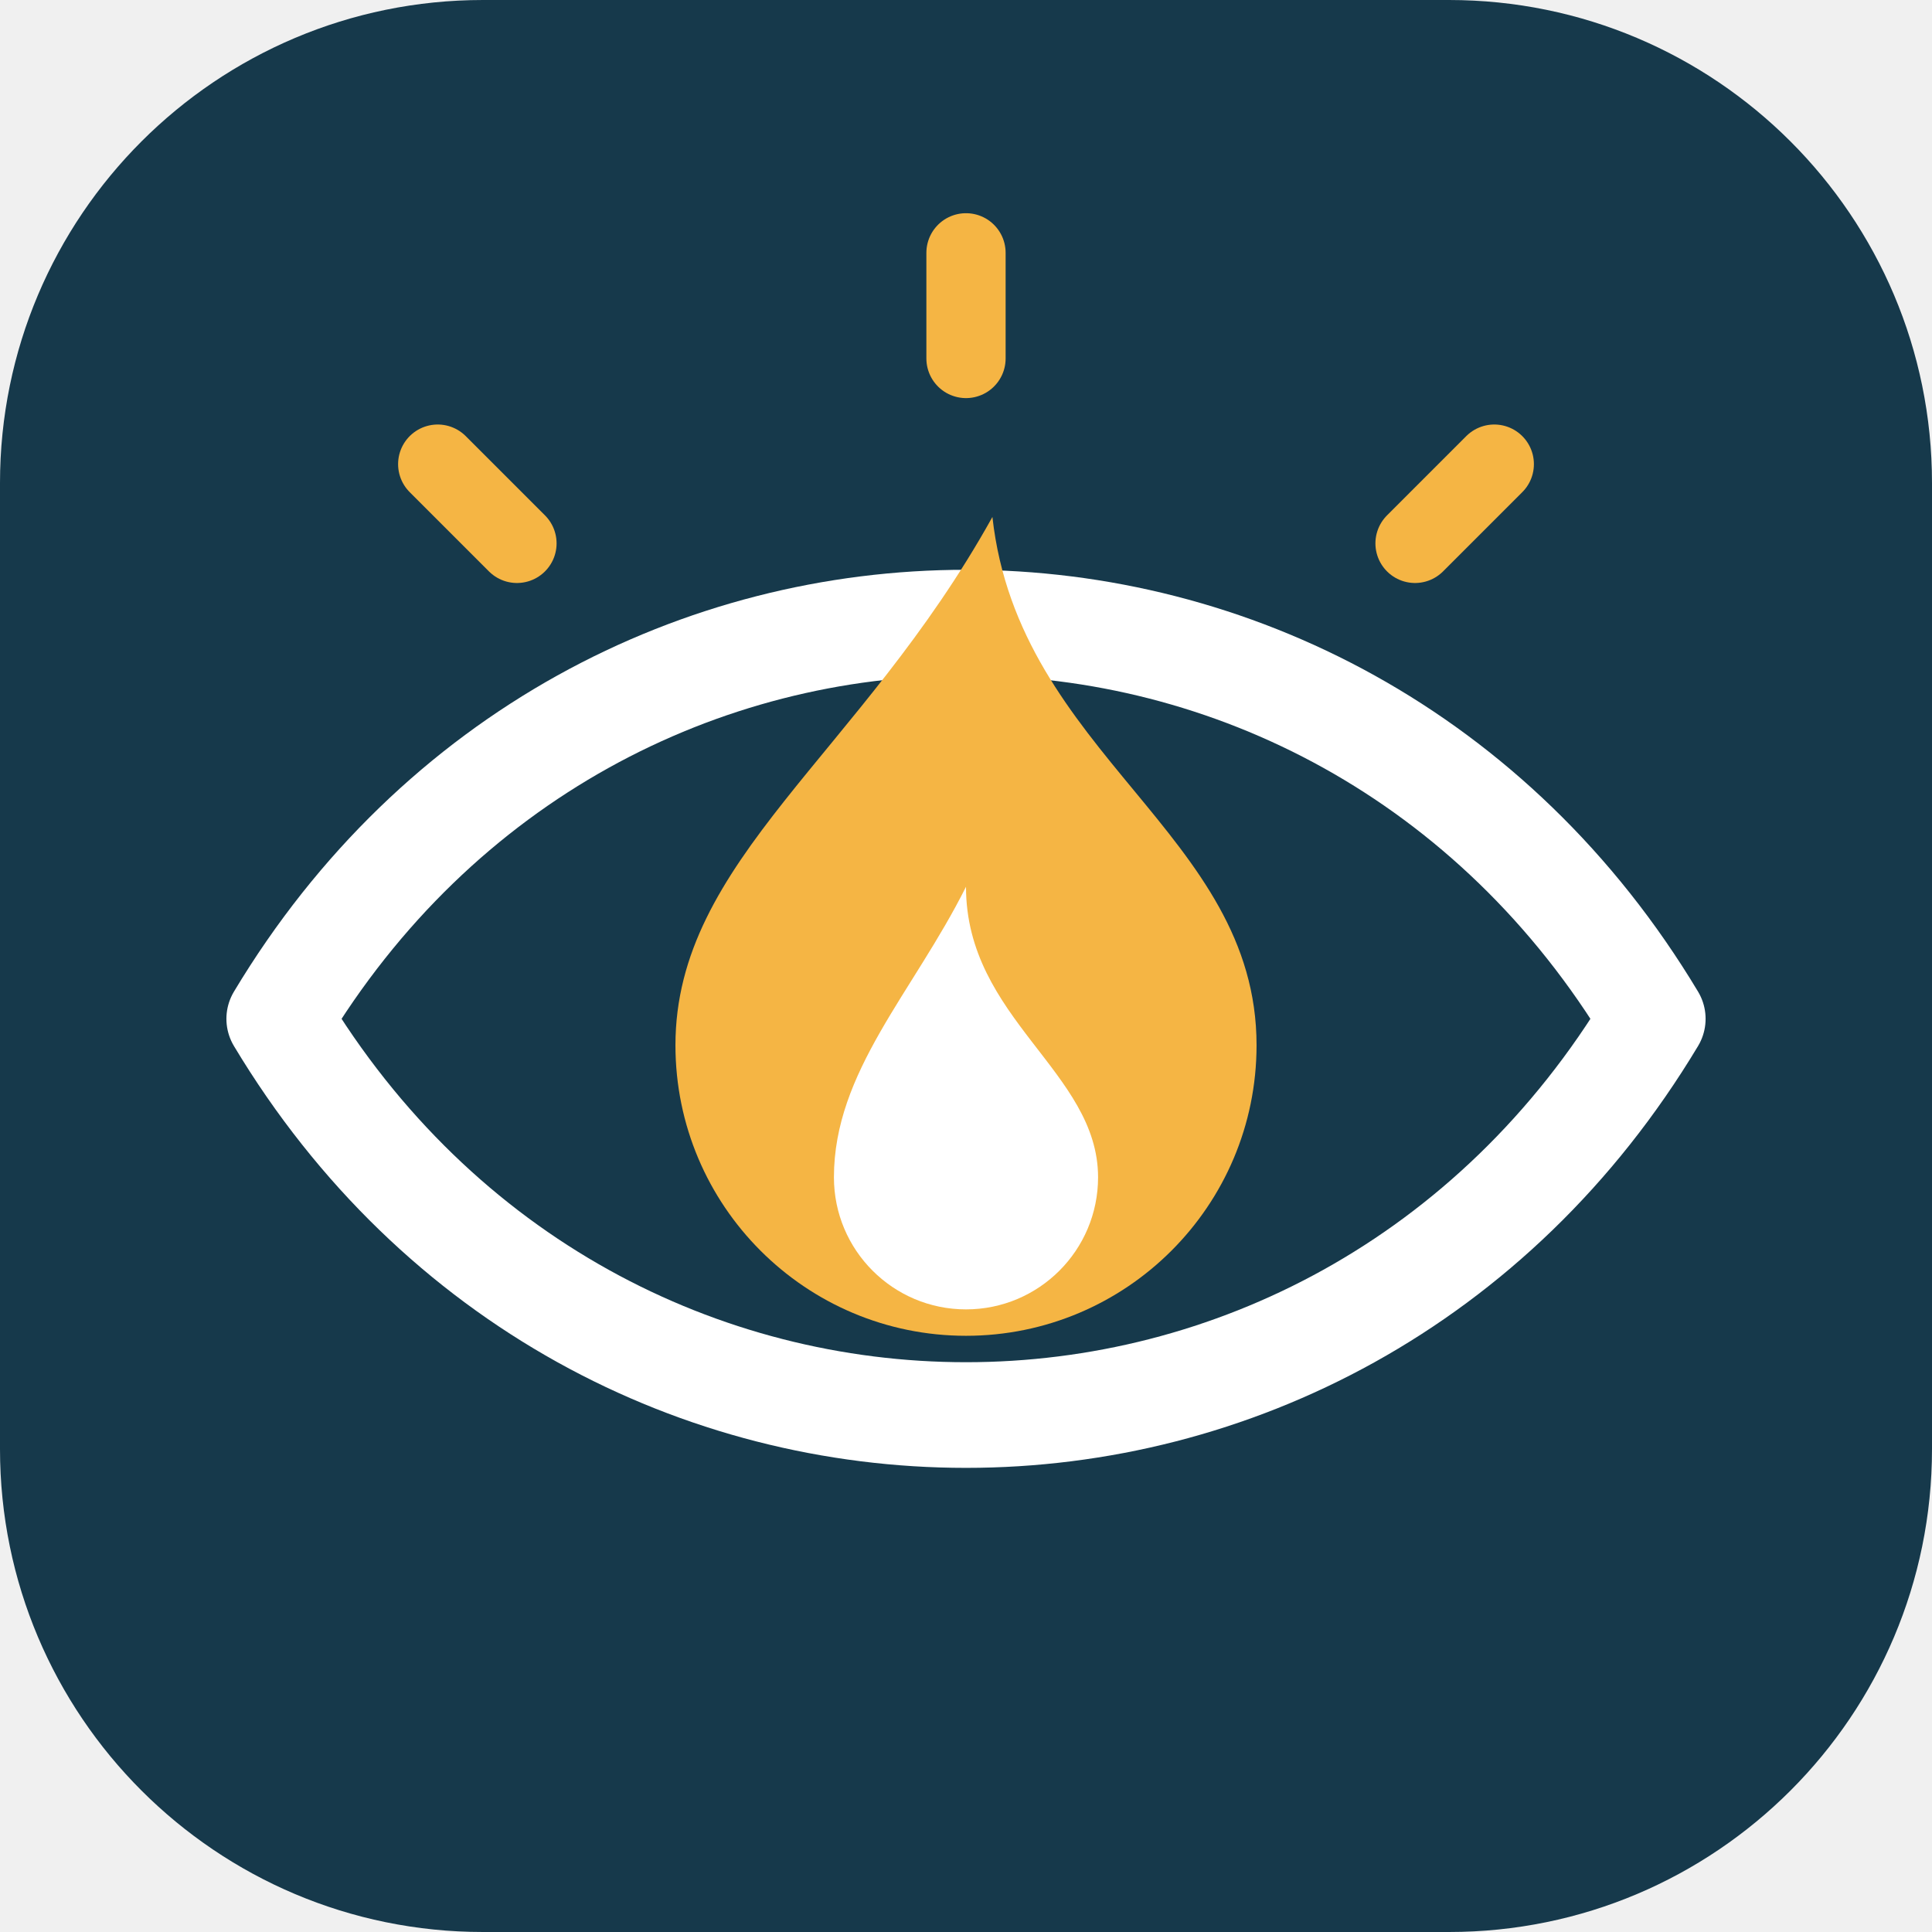
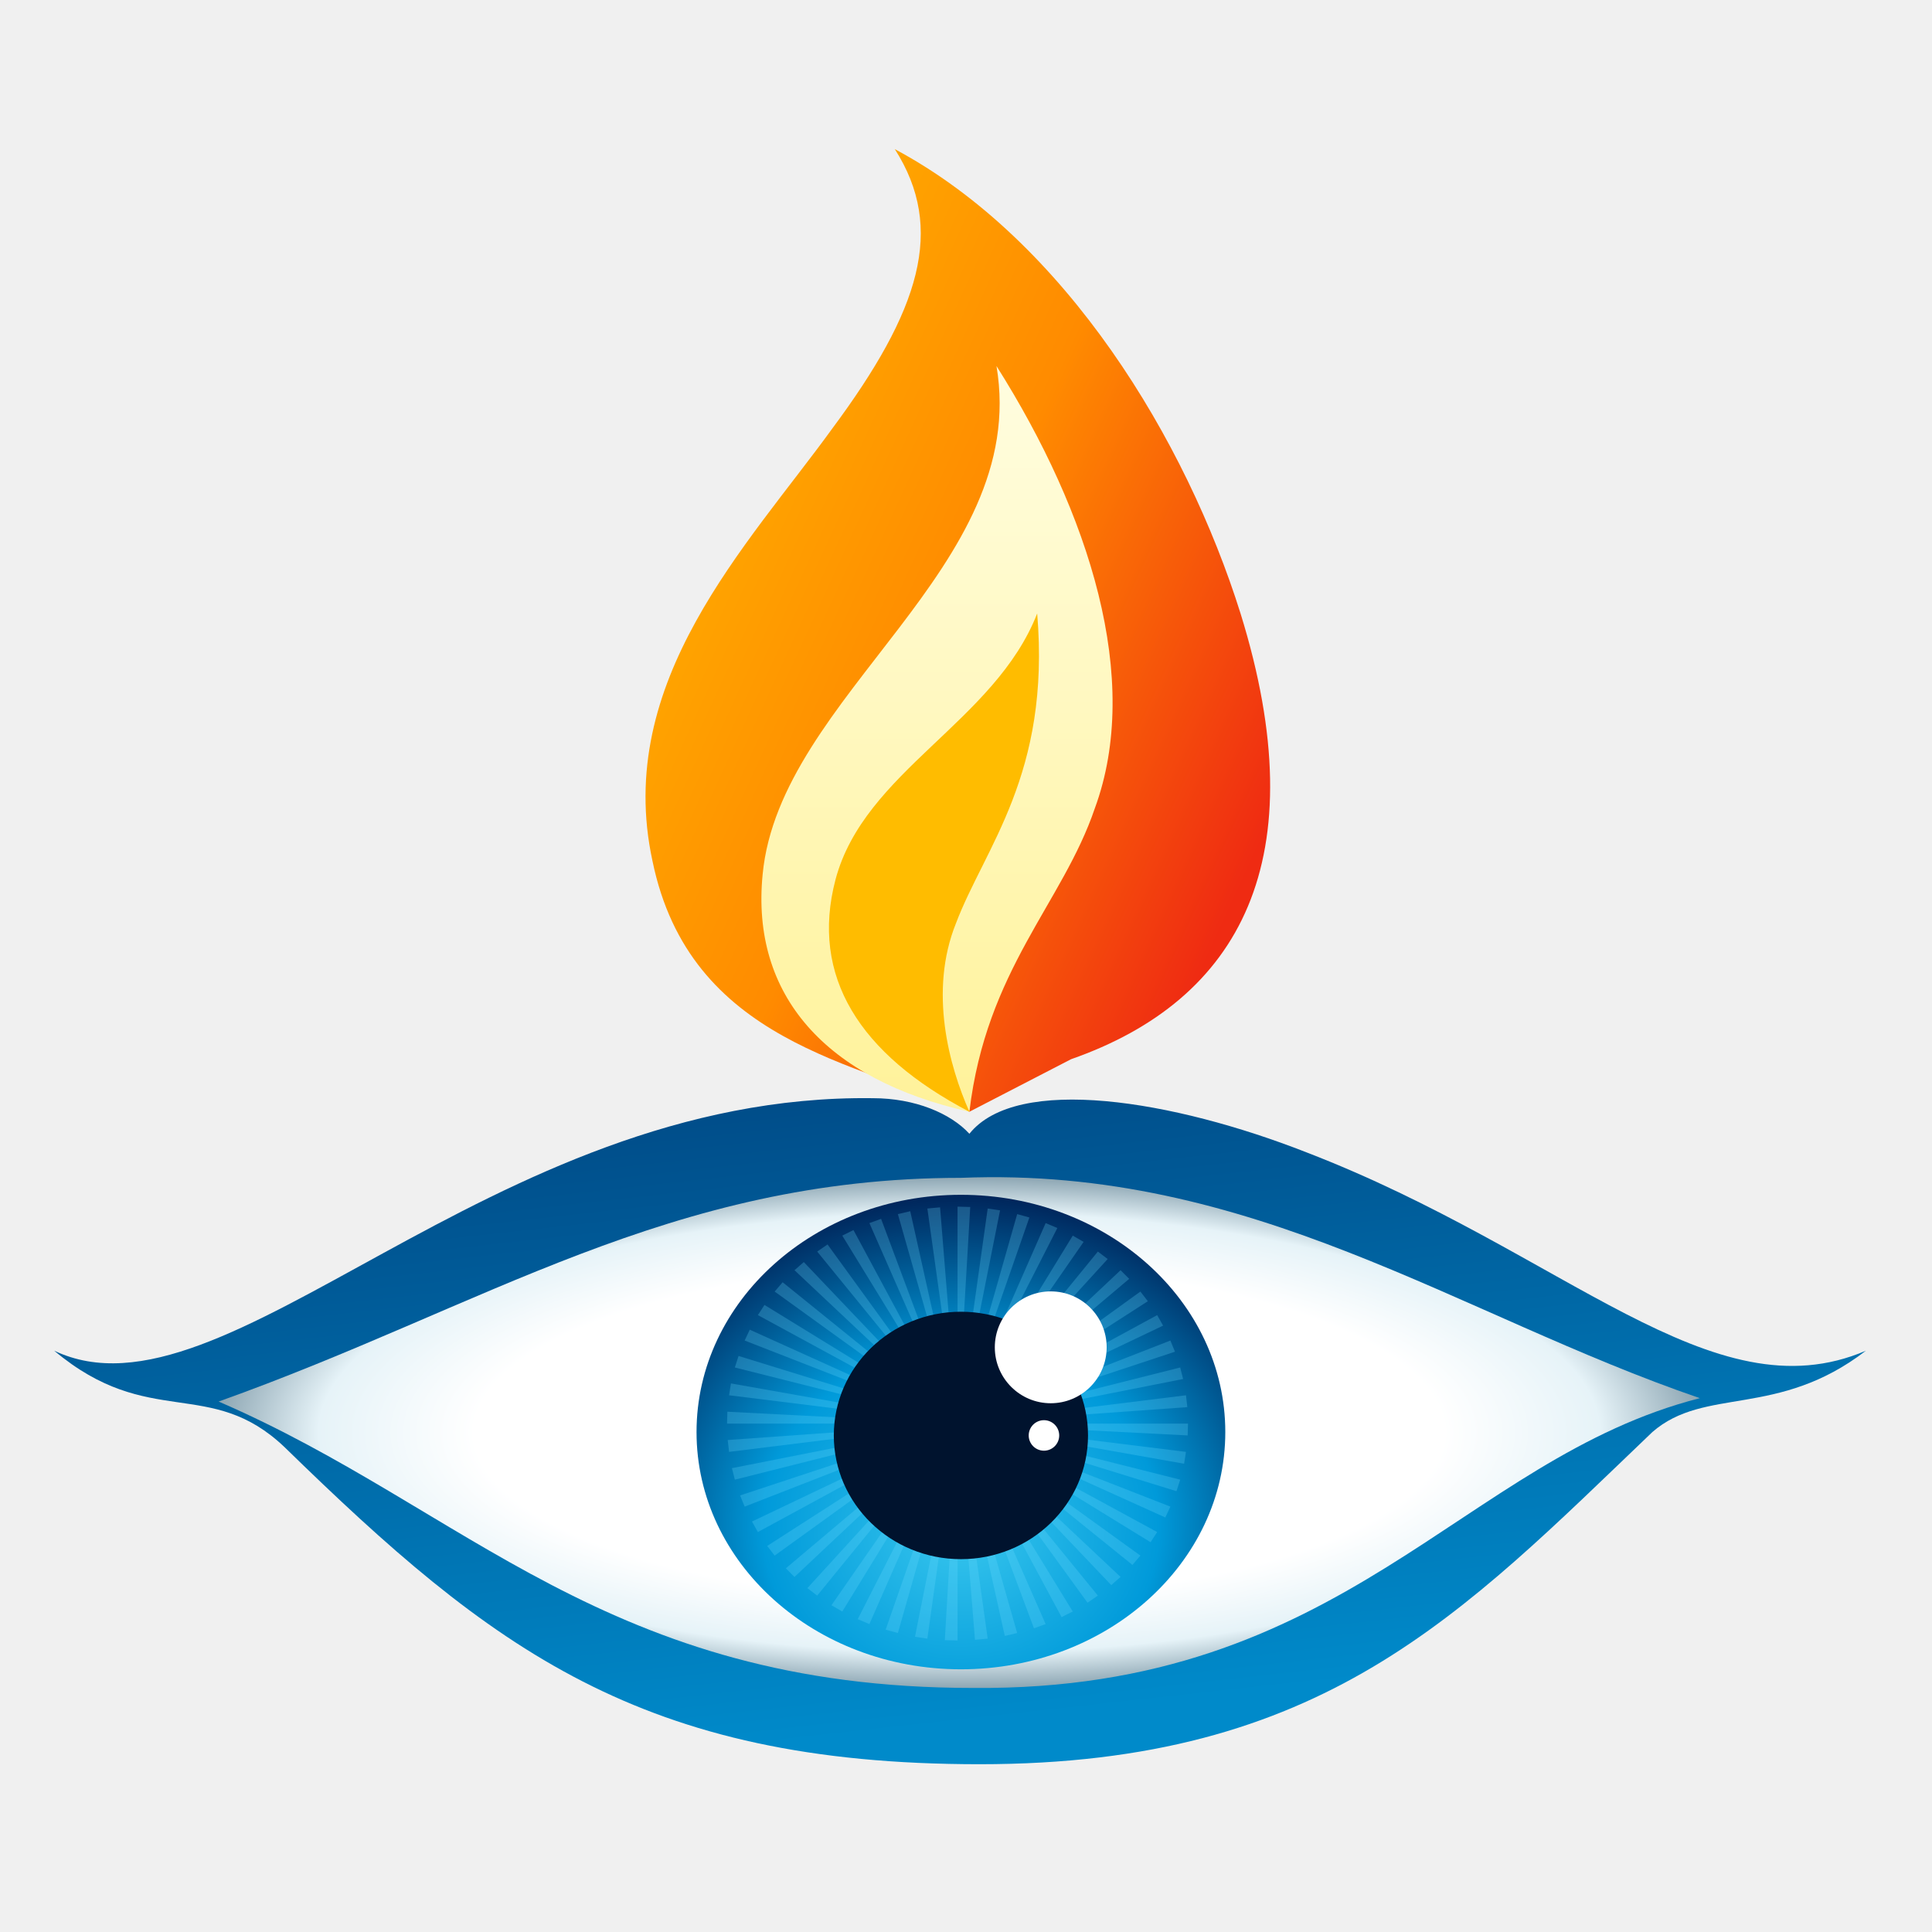
- <svg xmlns="http://www.w3.org/2000/svg" width="64" height="64" viewBox="0 0 64 64" fill="none">
-   <rect width="64" height="64" rx="16" fill="#16394B" />
-   <g transform="translate(4 4) scale(.875)">
-     <path d="M6 34C18 14 46 14 58 34C46 54 18 54 6 34Z" stroke="#FFFFFF" stroke-width="4" stroke-linejoin="round" />
-     <path d="M33 15C34 24 43 27 43 35A11 11 0 0 1 21 35C21 28 28 24 33 15Z" fill="#F5B544" />
-     <path d="M32 29C32 34 37 36 37 40A5 5 0 0 1 27 40C27 36 30 33 32 29Z" fill="#FFFFFF" />
-     <path d="M32 5V9M12 13L15 16M52 13L49 16" stroke="#F5B544" stroke-width="3" stroke-linecap="round" />
+ <svg xmlns="http://www.w3.org/2000/svg" width="1024" height="1024" viewBox="60 70 1140 1070">
+   <defs>
+     <linearGradient id="flame" x1="0" y1="0" x2="1" y2=".7">
+       <stop stop-color="#ffbc00" />
+       <stop offset=".55" stop-color="#ff8b00" />
+       <stop offset="1" stop-color="#ef2b12" />
+     </linearGradient>
+     <linearGradient id="core" x2="0" y2="1">
+       <stop stop-color="#fffde0" />
+       <stop offset="1" stop-color="#fff29a" />
+     </linearGradient>
+     <linearGradient id="rim" x2=".3" y2="1">
+       <stop stop-color="#004581" />
+       <stop offset="1" stop-color="#008aca" />
+     </linearGradient>
+     <radialGradient id="white">
+       <stop offset=".65" stop-color="#fff" />
+       <stop offset=".86" stop-color="#e6f3f8" />
+       <stop offset="1" stop-color="#8da6b3" />
+     </radialGradient>
+     <radialGradient id="iris" cx=".5" cy=".7" r=".75">
+       <stop stop-color="#39c7ee" />
+       <stop offset=".5" stop-color="#009ada" />
+       <stop offset="1" stop-color="#001347" />
+     </radialGradient>
+   </defs>
+   <path d="M632 691 C566 662 467 650 445 543 C422 437 501 357 551 288 C603 218 618 170 588 123 C689 177 760 295 792 397 C837 542 792 625 692 660Z" fill="url(#flame)" />
+   <path d="M632 691 C547 672 503 622 510 551 C520 445 668 370 648 251 C703 338 734 436 706 512 C687 568 642 607 632 691Z" fill="url(#core)" />
+   <path d="M632 691 C567 657 538 611 553 554 C570 490 647 461 672 397 C680 492 641 535 624 580 C608 620 620 664 632 691Z" fill="#ffbc00" />
+   <path d="M92 832 C193 880 348 680 575 683 C600 683 621 692 632 704 C660 669 752 684 831 715 C984 774 1070 871 1161 832 C1109 872 1066 853 1035 880 C922 988 841 1076 638 1076 C438 1076 350 1008 228 889 C184 847 148 879 92 832Z" fill="url(#rim)" />
+   <path d="M189 862 C346 806 455 730 627 730 C799 723 920 811 1063 860 C922 896 854 1033 634 1031 C418 1031 335 925 189 862Z" fill="url(#white)" />
+   <ellipse cx="627" cy="880" rx="156" ry="140" fill="url(#iris)" />
+   <g fill="#6cdaff" opacity=".25">
+     <path d="M625 875 L761.0 875.0 L760.8 882.0Z" />
+     <path d="M625 875 L759.8 891.7 L758.7 898.7Z" />
+     <path d="M625 875 L756.4 908.1 L754.2 914.9Z" />
+     <path d="M625 875 L750.6 924.0 L747.6 930.4Z" />
+     <path d="M625 875 L742.8 939.0 L738.9 945.0Z" />
+     <path d="M625 875 L732.9 952.9 L728.2 958.4Z" />
+     <path d="M625 875 L721.2 965.5 L715.7 970.3Z" />
+     <path d="M625 875 L707.8 976.5 L701.7 980.7Z" />
+     <path d="M625 875 L693.0 985.9 L686.4 989.2Z" />
+     <path d="M625 875 L677.0 993.3 L670.1 995.8Z" />
+     <path d="M625 875 L660.2 998.6 L652.9 1000.3Z" />
+     <path d="M625 875 L642.8 1001.9 L635.3 1002.6Z" />
+     <path d="M625 875 L625.0 1003.0 L617.5 1002.8Z" />
+     <path d="M625 875 L607.2 1001.9 L599.9 1000.8Z" />
+     <path d="M625 875 L589.8 998.6 L582.6 996.6Z" />
+     <path d="M625 875 L573.0 993.3 L566.1 990.4Z" />
+     <path d="M625 875 L557.0 985.9 L550.6 982.2Z" />
+     <path d="M625 875 L542.2 976.5 L536.4 972.1Z" />
+     <path d="M625 875 L528.8 965.5 L523.7 960.4Z" />
+     <path d="M625 875 L517.1 952.9 L512.7 947.2Z" />
+     <path d="M625 875 L507.2 939.0 L503.7 932.8Z" />
+     <path d="M625 875 L499.4 924.0 L496.7 917.4Z" />
+     <path d="M625 875 L493.6 908.1 L491.9 901.3Z" />
+     <path d="M625 875 L490.2 891.7 L489.4 884.7Z" />
+     <path d="M625 875 L489.0 875.0 L489.2 868.0Z" />
+     <path d="M625 875 L490.2 858.3 L491.3 851.3Z" />
+     <path d="M625 875 L493.6 841.9 L495.8 835.1Z" />
+     <path d="M625 875 L499.4 826.0 L502.4 819.6Z" />
+     <path d="M625 875 L507.2 811.0 L511.1 805.0Z" />
+     <path d="M625 875 L517.1 797.1 L521.8 791.6Z" />
+     <path d="M625 875 L528.8 784.5 L534.3 779.7Z" />
+     <path d="M625 875 L542.2 773.5 L548.3 769.3Z" />
+     <path d="M625 875 L557.0 764.1 L563.6 760.8Z" />
+     <path d="M625 875 L573.0 756.7 L579.9 754.2Z" />
+     <path d="M625 875 L589.8 751.4 L597.1 749.7Z" />
+     <path d="M625 875 L607.2 748.1 L614.7 747.4Z" />
+     <path d="M625 875 L625.0 747.0 L632.5 747.2Z" />
+     <path d="M625 875 L642.8 748.1 L650.1 749.2Z" />
+     <path d="M625 875 L660.2 751.4 L667.4 753.4Z" />
+     <path d="M625 875 L677.0 756.7 L683.9 759.6Z" />
+     <path d="M625 875 L693.0 764.1 L699.4 767.8Z" />
+     <path d="M625 875 L707.8 773.5 L713.6 777.9Z" />
+     <path d="M625 875 L721.2 784.5 L726.3 789.6Z" />
+     <path d="M625 875 L732.9 797.1 L737.3 802.8Z" />
+     <path d="M625 875 L742.8 811.0 L746.3 817.2Z" />
+     <path d="M625 875 L750.6 826.0 L753.3 832.6Z" />
+     <path d="M625 875 L756.4 841.9 L758.1 848.7Z" />
+     <path d="M625 875 L759.8 858.3 L760.6 865.3Z" />
  </g>
+   <ellipse cx="627" cy="882" rx="75" ry="73" fill="#00132e" />
+   <circle cx="680" cy="830" r="33" fill="#fff" />
+   <circle cx="676" cy="882" r="9" fill="#fff" />
</svg>
